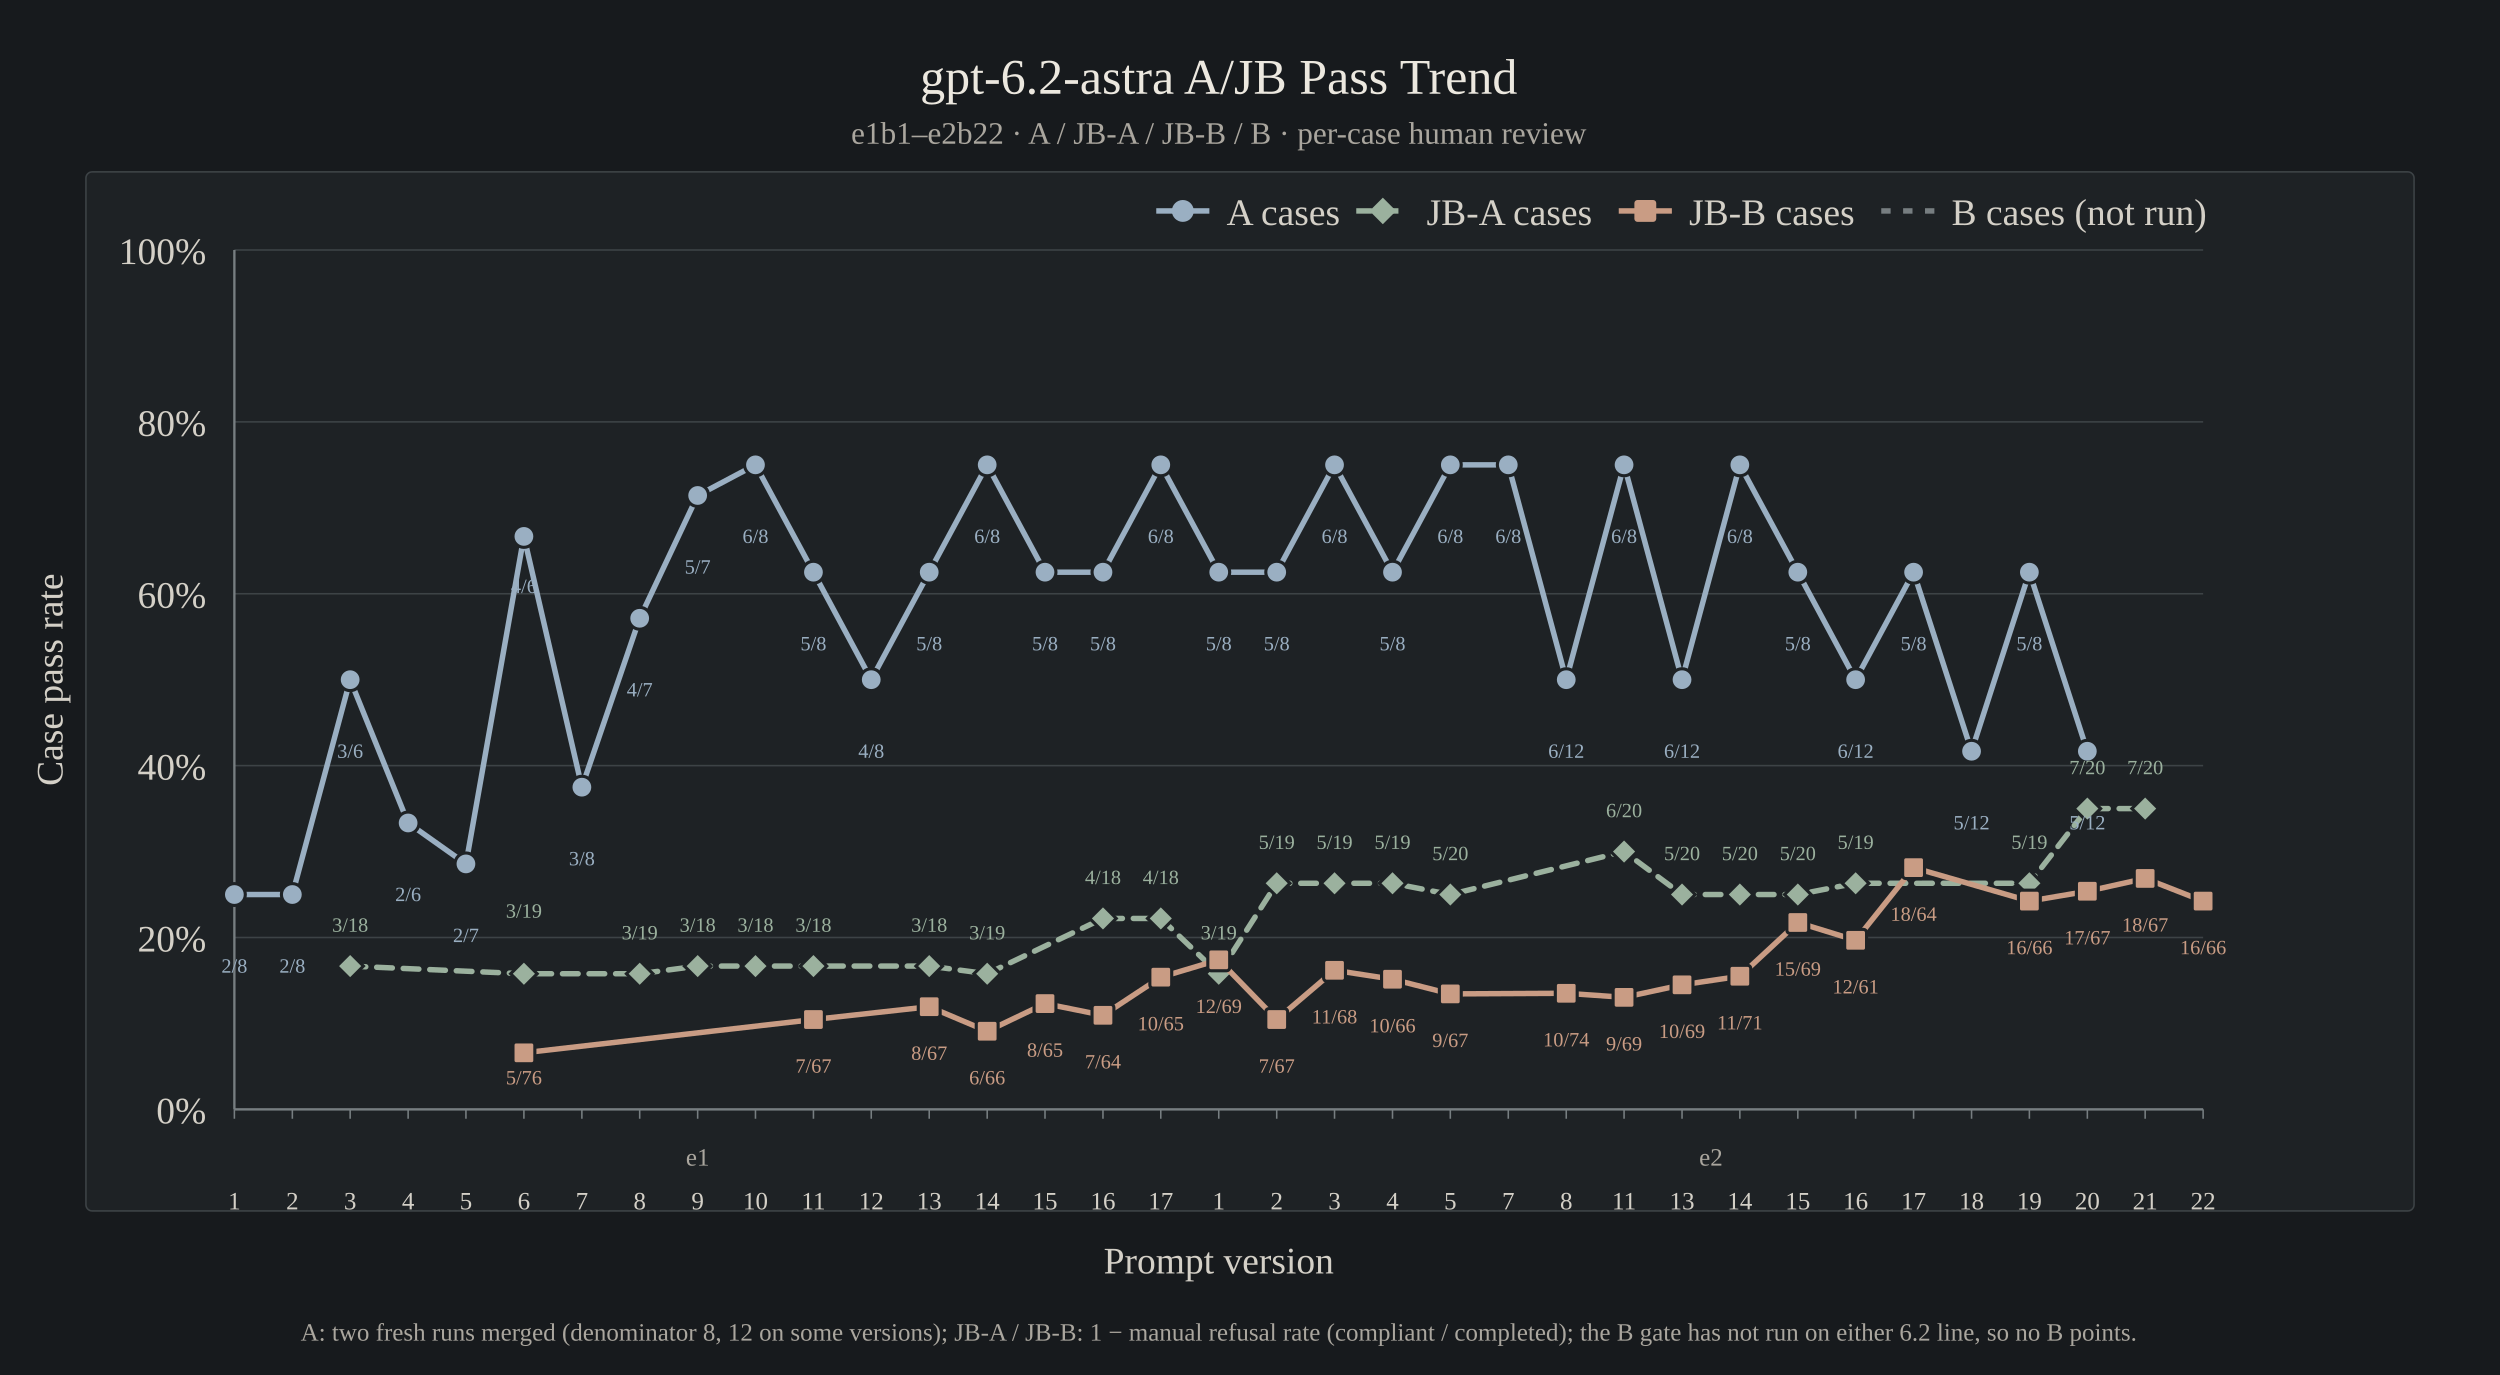
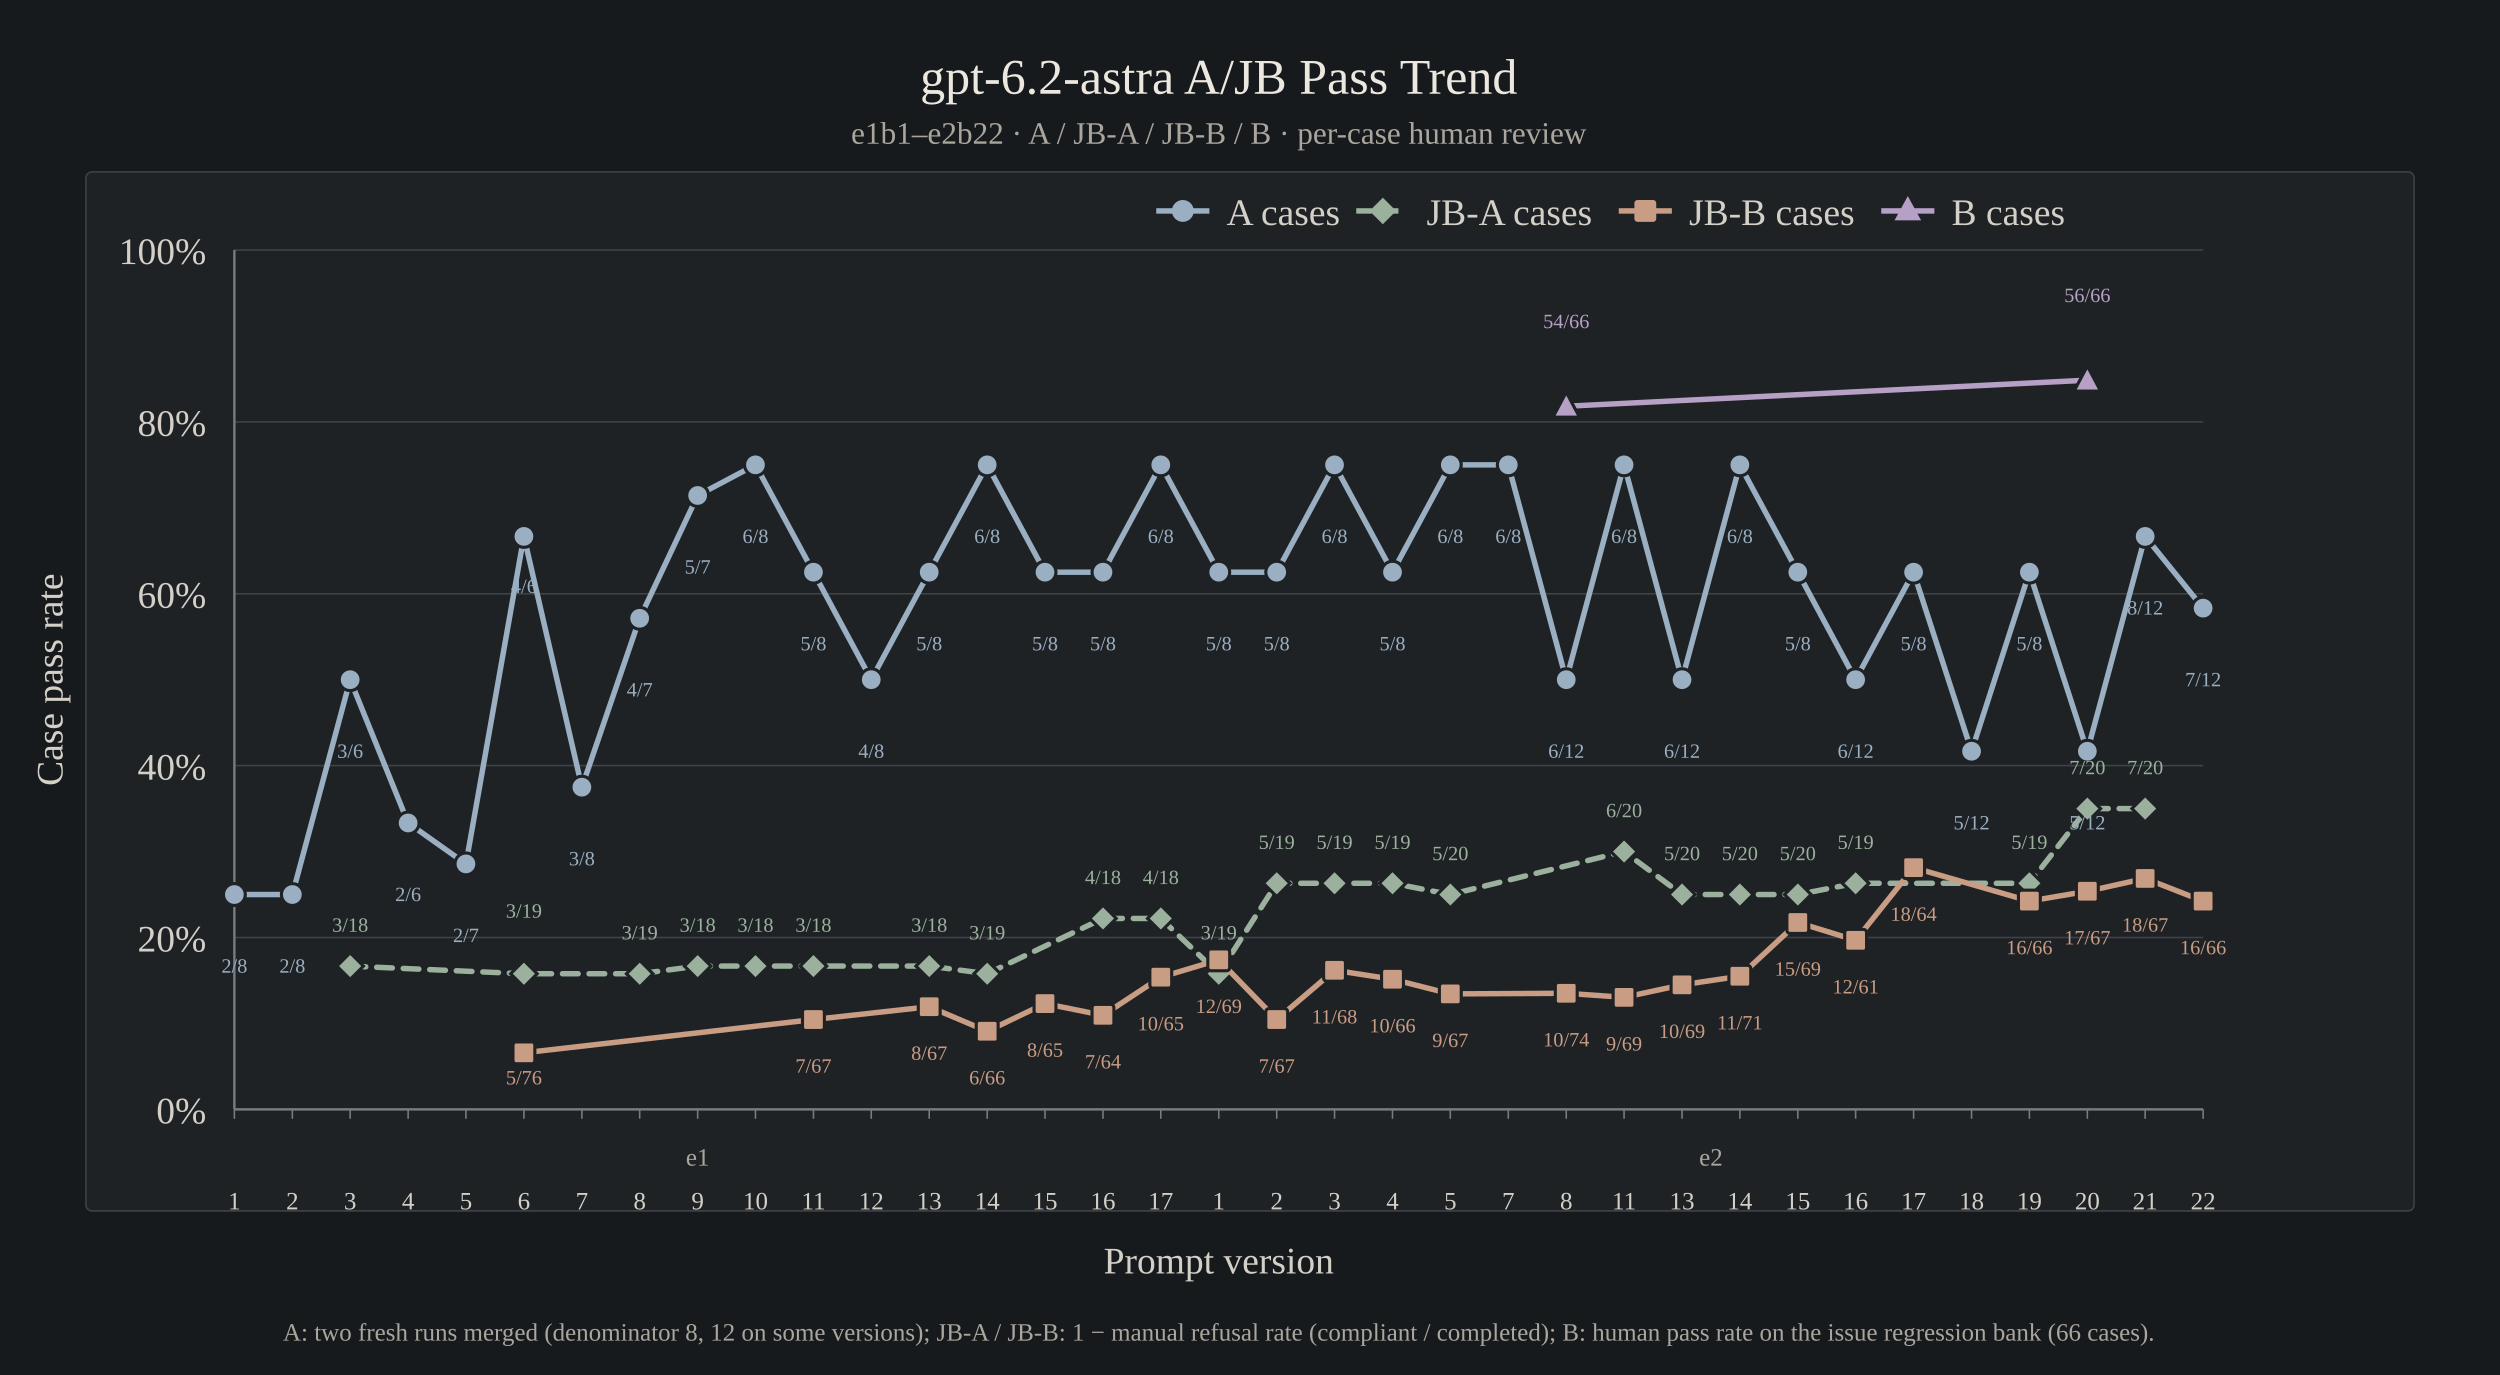
<svg xmlns="http://www.w3.org/2000/svg" width="1600" height="880" viewBox="0 0 1600 880" role="img" aria-labelledby="title desc">
  <rect width="1600" height="880" fill="#171A1D" />
  <rect x="55" y="110" width="1490" height="665" rx="4" fill="#1E2225" stroke="#3D4346" />
  <g font-family="Charter,Georgia,Times New Roman,STSong,Songti SC,Noto Serif CJK SC,serif">
    <text x="780" y="60" text-anchor="middle" font-size="32" font-weight="500" fill="#ECE8DF">gpt-6.2-astra A/JB Pass Trend</text>
    <text x="780" y="92" text-anchor="middle" font-size="20" fill="#AAA69E">e1b1–e2b22 · A / JB-A / JB-B / B · per-case human review</text>
    <line x1="150.0" y1="710.0" x2="1410.0" y2="710.0" stroke="#3D4346" stroke-width="1" />
    <text x="132" y="719.0" text-anchor="end" font-size="24" fill="#D4D0C7">0%</text>
    <line x1="150.0" y1="600.0" x2="1410.0" y2="600.0" stroke="#3D4346" stroke-width="1" />
    <text x="132" y="609.0" text-anchor="end" font-size="24" fill="#D4D0C7">20%</text>
    <line x1="150.0" y1="490.0" x2="1410.0" y2="490.0" stroke="#3D4346" stroke-width="1" />
    <text x="132" y="499.0" text-anchor="end" font-size="24" fill="#D4D0C7">40%</text>
    <line x1="150.0" y1="380.0" x2="1410.0" y2="380.0" stroke="#3D4346" stroke-width="1" />
    <text x="132" y="389.0" text-anchor="end" font-size="24" fill="#D4D0C7">60%</text>
    <line x1="150.0" y1="270.0" x2="1410.0" y2="270.0" stroke="#3D4346" stroke-width="1" />
    <text x="132" y="279.0" text-anchor="end" font-size="24" fill="#D4D0C7">80%</text>
    <line x1="150.0" y1="160.0" x2="1410.0" y2="160.0" stroke="#3D4346" stroke-width="1" />
    <text x="132" y="169.0" text-anchor="end" font-size="24" fill="#D4D0C7">100%</text>
    <line x1="150.0" y1="160.0" x2="150.0" y2="710.0" stroke="#777E81" stroke-width="1.5" />
    <line x1="150.0" y1="710.0" x2="1410.0" y2="710.0" stroke="#777E81" stroke-width="1.5" />
    <line x1="150.0" y1="710.0" x2="150.0" y2="716" stroke="#777E81" />
    <text x="150.0" y="774" text-anchor="middle" font-size="16" fill="#D4D0C7">1</text>
    <line x1="187.1" y1="710.0" x2="187.1" y2="716" stroke="#777E81" />
    <text x="187.1" y="774" text-anchor="middle" font-size="16" fill="#D4D0C7">2</text>
    <line x1="224.1" y1="710.0" x2="224.1" y2="716" stroke="#777E81" />
    <text x="224.1" y="774" text-anchor="middle" font-size="16" fill="#D4D0C7">3</text>
    <line x1="261.2" y1="710.0" x2="261.2" y2="716" stroke="#777E81" />
    <text x="261.2" y="774" text-anchor="middle" font-size="16" fill="#D4D0C7">4</text>
    <line x1="298.2" y1="710.0" x2="298.2" y2="716" stroke="#777E81" />
    <text x="298.2" y="774" text-anchor="middle" font-size="16" fill="#D4D0C7">5</text>
    <line x1="335.3" y1="710.0" x2="335.3" y2="716" stroke="#777E81" />
    <text x="335.3" y="774" text-anchor="middle" font-size="16" fill="#D4D0C7">6</text>
    <line x1="372.4" y1="710.0" x2="372.4" y2="716" stroke="#777E81" />
    <text x="372.4" y="774" text-anchor="middle" font-size="16" fill="#D4D0C7">7</text>
    <line x1="409.4" y1="710.0" x2="409.4" y2="716" stroke="#777E81" />
    <text x="409.4" y="774" text-anchor="middle" font-size="16" fill="#D4D0C7">8</text>
    <line x1="446.5" y1="710.0" x2="446.5" y2="716" stroke="#777E81" />
    <text x="446.5" y="774" text-anchor="middle" font-size="16" fill="#D4D0C7">9</text>
    <line x1="483.5" y1="710.0" x2="483.5" y2="716" stroke="#777E81" />
    <text x="483.5" y="774" text-anchor="middle" font-size="16" fill="#D4D0C7">10</text>
    <line x1="520.6" y1="710.0" x2="520.6" y2="716" stroke="#777E81" />
    <text x="520.6" y="774" text-anchor="middle" font-size="16" fill="#D4D0C7">11</text>
    <line x1="557.6" y1="710.0" x2="557.6" y2="716" stroke="#777E81" />
    <text x="557.6" y="774" text-anchor="middle" font-size="16" fill="#D4D0C7">12</text>
    <line x1="594.7" y1="710.0" x2="594.7" y2="716" stroke="#777E81" />
    <text x="594.7" y="774" text-anchor="middle" font-size="16" fill="#D4D0C7">13</text>
    <line x1="631.8" y1="710.0" x2="631.8" y2="716" stroke="#777E81" />
    <text x="631.8" y="774" text-anchor="middle" font-size="16" fill="#D4D0C7">14</text>
    <line x1="668.8" y1="710.0" x2="668.8" y2="716" stroke="#777E81" />
    <text x="668.8" y="774" text-anchor="middle" font-size="16" fill="#D4D0C7">15</text>
    <line x1="705.9" y1="710.0" x2="705.9" y2="716" stroke="#777E81" />
    <text x="705.9" y="774" text-anchor="middle" font-size="16" fill="#D4D0C7">16</text>
    <line x1="742.9" y1="710.0" x2="742.9" y2="716" stroke="#777E81" />
    <text x="742.9" y="774" text-anchor="middle" font-size="16" fill="#D4D0C7">17</text>
    <line x1="780.0" y1="710.0" x2="780.0" y2="716" stroke="#777E81" />
    <text x="780.0" y="774" text-anchor="middle" font-size="16" fill="#D4D0C7">1</text>
    <line x1="817.1" y1="710.0" x2="817.1" y2="716" stroke="#777E81" />
    <text x="817.1" y="774" text-anchor="middle" font-size="16" fill="#D4D0C7">2</text>
    <line x1="854.1" y1="710.0" x2="854.1" y2="716" stroke="#777E81" />
    <text x="854.1" y="774" text-anchor="middle" font-size="16" fill="#D4D0C7">3</text>
    <line x1="891.2" y1="710.0" x2="891.2" y2="716" stroke="#777E81" />
    <text x="891.2" y="774" text-anchor="middle" font-size="16" fill="#D4D0C7">4</text>
    <line x1="928.2" y1="710.0" x2="928.2" y2="716" stroke="#777E81" />
    <text x="928.2" y="774" text-anchor="middle" font-size="16" fill="#D4D0C7">5</text>
    <line x1="965.3" y1="710.0" x2="965.3" y2="716" stroke="#777E81" />
    <text x="965.3" y="774" text-anchor="middle" font-size="16" fill="#D4D0C7">7</text>
    <line x1="1002.4" y1="710.0" x2="1002.4" y2="716" stroke="#777E81" />
    <text x="1002.4" y="774" text-anchor="middle" font-size="16" fill="#D4D0C7">8</text>
    <line x1="1039.4" y1="710.0" x2="1039.4" y2="716" stroke="#777E81" />
    <text x="1039.4" y="774" text-anchor="middle" font-size="16" fill="#D4D0C7">11</text>
    <line x1="1076.5" y1="710.0" x2="1076.5" y2="716" stroke="#777E81" />
    <text x="1076.5" y="774" text-anchor="middle" font-size="16" fill="#D4D0C7">13</text>
    <line x1="1113.5" y1="710.0" x2="1113.5" y2="716" stroke="#777E81" />
    <text x="1113.5" y="774" text-anchor="middle" font-size="16" fill="#D4D0C7">14</text>
    <line x1="1150.6" y1="710.0" x2="1150.6" y2="716" stroke="#777E81" />
    <text x="1150.6" y="774" text-anchor="middle" font-size="16" fill="#D4D0C7">15</text>
    <line x1="1187.6" y1="710.0" x2="1187.6" y2="716" stroke="#777E81" />
    <text x="1187.6" y="774" text-anchor="middle" font-size="16" fill="#D4D0C7">16</text>
    <line x1="1224.7" y1="710.0" x2="1224.7" y2="716" stroke="#777E81" />
    <text x="1224.7" y="774" text-anchor="middle" font-size="16" fill="#D4D0C7">17</text>
    <line x1="1261.8" y1="710.0" x2="1261.8" y2="716" stroke="#777E81" />
    <text x="1261.8" y="774" text-anchor="middle" font-size="16" fill="#D4D0C7">18</text>
    <line x1="1298.8" y1="710.0" x2="1298.8" y2="716" stroke="#777E81" />
    <text x="1298.8" y="774" text-anchor="middle" font-size="16" fill="#D4D0C7">19</text>
    <line x1="1335.9" y1="710.0" x2="1335.9" y2="716" stroke="#777E81" />
    <text x="1335.9" y="774" text-anchor="middle" font-size="16" fill="#D4D0C7">20</text>
    <line x1="1372.9" y1="710.0" x2="1372.9" y2="716" stroke="#777E81" />
    <text x="1372.9" y="774" text-anchor="middle" font-size="16" fill="#D4D0C7">21</text>
    <line x1="1410.0" y1="710.0" x2="1410.0" y2="716" stroke="#777E81" />
    <text x="1410.0" y="774" text-anchor="middle" font-size="16" fill="#D4D0C7">22</text>
    <text x="446.5" y="746" text-anchor="middle" font-size="16" fill="#AAA69E">e1</text>
    <text x="1095.0" y="746" text-anchor="middle" font-size="16" fill="#AAA69E">e2</text>
    <text x="780" y="815" text-anchor="middle" font-size="24" fill="#D4D0C7">Prompt version</text>
    <text x="40" y="435" transform="rotate(-90 40 435)" text-anchor="middle" font-size="24" fill="#D4D0C7">Case pass rate</text>
-     <polyline points="150.0,572.5 187.1,572.5 224.1,435.0 261.2,526.7 298.2,552.9 335.3,343.3 372.4,503.8 409.4,395.7 446.5,317.1 483.5,297.5 520.6,366.2 557.6,435.0 594.7,366.2 631.8,297.5 668.8,366.2 705.9,366.2 742.9,297.5 780.0,366.2 817.1,366.2 854.1,297.5 891.2,366.2 928.2,297.5 965.3,297.5 1002.4,435.0 1039.4,297.5 1076.5,435.0 1113.5,297.5 1150.6,366.2 1187.6,435.0 1224.7,366.2 1261.8,480.8 1298.8,366.2 1335.9,480.8" fill="none" stroke="#9AAFC2" stroke-width="3.5" stroke-linecap="round" stroke-linejoin="round" />
+     <polyline points="150.0,572.5 187.1,572.5 224.1,435.0 261.2,526.7 298.2,552.9 335.3,343.3 372.4,503.8 409.4,395.7 446.5,317.1 483.5,297.5 520.6,366.2 557.6,435.0 594.7,366.2 631.8,297.5 668.8,366.2 705.9,366.2 742.9,297.5 780.0,366.2 817.1,366.2 854.1,297.5 891.2,366.2 928.2,297.5 965.3,297.5 1002.4,435.0 1039.4,297.5 1076.5,435.0 1113.5,297.5 1150.6,366.2 1187.6,435.0 1224.7,366.2 1261.8,480.8 1298.8,366.2 1335.9,480.8 1372.9,343.3 1410.0,389.2" fill="none" stroke="#9AAFC2" stroke-width="3.5" stroke-linecap="round" stroke-linejoin="round" />
    <circle cx="150.0" cy="572.5" r="7" fill="#9AAFC2" stroke="#1E2225" stroke-width="2" />
    <circle cx="187.1" cy="572.5" r="7" fill="#9AAFC2" stroke="#1E2225" stroke-width="2" />
    <circle cx="224.1" cy="435.0" r="7" fill="#9AAFC2" stroke="#1E2225" stroke-width="2" />
    <circle cx="261.2" cy="526.7" r="7" fill="#9AAFC2" stroke="#1E2225" stroke-width="2" />
    <circle cx="298.2" cy="552.9" r="7" fill="#9AAFC2" stroke="#1E2225" stroke-width="2" />
    <circle cx="335.3" cy="343.3" r="7" fill="#9AAFC2" stroke="#1E2225" stroke-width="2" />
    <circle cx="372.4" cy="503.8" r="7" fill="#9AAFC2" stroke="#1E2225" stroke-width="2" />
    <circle cx="409.4" cy="395.7" r="7" fill="#9AAFC2" stroke="#1E2225" stroke-width="2" />
    <circle cx="446.5" cy="317.1" r="7" fill="#9AAFC2" stroke="#1E2225" stroke-width="2" />
    <circle cx="483.5" cy="297.5" r="7" fill="#9AAFC2" stroke="#1E2225" stroke-width="2" />
    <circle cx="520.6" cy="366.2" r="7" fill="#9AAFC2" stroke="#1E2225" stroke-width="2" />
    <circle cx="557.6" cy="435.0" r="7" fill="#9AAFC2" stroke="#1E2225" stroke-width="2" />
    <circle cx="594.7" cy="366.2" r="7" fill="#9AAFC2" stroke="#1E2225" stroke-width="2" />
    <circle cx="631.8" cy="297.5" r="7" fill="#9AAFC2" stroke="#1E2225" stroke-width="2" />
    <circle cx="668.8" cy="366.2" r="7" fill="#9AAFC2" stroke="#1E2225" stroke-width="2" />
    <circle cx="705.9" cy="366.2" r="7" fill="#9AAFC2" stroke="#1E2225" stroke-width="2" />
    <circle cx="742.9" cy="297.5" r="7" fill="#9AAFC2" stroke="#1E2225" stroke-width="2" />
    <circle cx="780.0" cy="366.2" r="7" fill="#9AAFC2" stroke="#1E2225" stroke-width="2" />
    <circle cx="817.1" cy="366.2" r="7" fill="#9AAFC2" stroke="#1E2225" stroke-width="2" />
    <circle cx="854.1" cy="297.5" r="7" fill="#9AAFC2" stroke="#1E2225" stroke-width="2" />
    <circle cx="891.2" cy="366.2" r="7" fill="#9AAFC2" stroke="#1E2225" stroke-width="2" />
    <circle cx="928.2" cy="297.5" r="7" fill="#9AAFC2" stroke="#1E2225" stroke-width="2" />
    <circle cx="965.3" cy="297.5" r="7" fill="#9AAFC2" stroke="#1E2225" stroke-width="2" />
    <circle cx="1002.4" cy="435.0" r="7" fill="#9AAFC2" stroke="#1E2225" stroke-width="2" />
    <circle cx="1039.4" cy="297.5" r="7" fill="#9AAFC2" stroke="#1E2225" stroke-width="2" />
    <circle cx="1076.5" cy="435.0" r="7" fill="#9AAFC2" stroke="#1E2225" stroke-width="2" />
    <circle cx="1113.5" cy="297.5" r="7" fill="#9AAFC2" stroke="#1E2225" stroke-width="2" />
    <circle cx="1150.6" cy="366.2" r="7" fill="#9AAFC2" stroke="#1E2225" stroke-width="2" />
    <circle cx="1187.6" cy="435.0" r="7" fill="#9AAFC2" stroke="#1E2225" stroke-width="2" />
    <circle cx="1224.7" cy="366.2" r="7" fill="#9AAFC2" stroke="#1E2225" stroke-width="2" />
    <circle cx="1261.8" cy="480.8" r="7" fill="#9AAFC2" stroke="#1E2225" stroke-width="2" />
    <circle cx="1298.8" cy="366.2" r="7" fill="#9AAFC2" stroke="#1E2225" stroke-width="2" />
    <circle cx="1335.9" cy="480.8" r="7" fill="#9AAFC2" stroke="#1E2225" stroke-width="2" />
+     <circle cx="1372.9" cy="343.3" r="7" fill="#9AAFC2" stroke="#1E2225" stroke-width="2" />
+     <circle cx="1410.0" cy="389.2" r="7" fill="#9AAFC2" stroke="#1E2225" stroke-width="2" />
    <polyline points="224.1,618.3 335.3,623.2 409.4,623.2 446.5,618.3 483.5,618.3 520.6,618.3 594.7,618.3 631.8,623.2 705.9,587.8 742.9,587.8 780.0,623.2 817.1,565.3 854.1,565.3 891.2,565.3 928.2,572.5 1039.4,545.0 1076.5,572.5 1113.5,572.5 1150.6,572.5 1187.6,565.3 1298.8,565.3 1335.9,517.5 1372.9,517.5" fill="none" stroke="#9BB19E" stroke-width="3.5" stroke-linecap="round" stroke-linejoin="round" stroke-dasharray="10 7" />
    <polygon points="224.1,609.8 232.6,618.3 224.1,626.8 215.6,618.3" fill="#9BB19E" stroke="#1E2225" stroke-width="2" />
    <polygon points="335.3,614.7 343.8,623.2 335.3,631.7 326.8,623.2" fill="#9BB19E" stroke="#1E2225" stroke-width="2" />
    <polygon points="409.4,614.7 417.9,623.2 409.4,631.7 400.9,623.2" fill="#9BB19E" stroke="#1E2225" stroke-width="2" />
    <polygon points="446.5,609.8 455.0,618.3 446.5,626.8 438.0,618.3" fill="#9BB19E" stroke="#1E2225" stroke-width="2" />
    <polygon points="483.5,609.8 492.0,618.3 483.5,626.8 475.0,618.3" fill="#9BB19E" stroke="#1E2225" stroke-width="2" />
    <polygon points="520.6,609.8 529.1,618.3 520.6,626.8 512.1,618.3" fill="#9BB19E" stroke="#1E2225" stroke-width="2" />
    <polygon points="594.7,609.8 603.2,618.3 594.7,626.8 586.2,618.3" fill="#9BB19E" stroke="#1E2225" stroke-width="2" />
    <polygon points="631.8,614.7 640.3,623.2 631.8,631.7 623.3,623.2" fill="#9BB19E" stroke="#1E2225" stroke-width="2" />
    <polygon points="705.9,579.3 714.4,587.8 705.9,596.3 697.4,587.8" fill="#9BB19E" stroke="#1E2225" stroke-width="2" />
    <polygon points="742.9,579.3 751.4,587.8 742.9,596.3 734.4,587.8" fill="#9BB19E" stroke="#1E2225" stroke-width="2" />
    <polygon points="780.0,614.7 788.5,623.2 780.0,631.7 771.5,623.2" fill="#9BB19E" stroke="#1E2225" stroke-width="2" />
    <polygon points="817.1,556.8 825.6,565.3 817.1,573.8 808.6,565.3" fill="#9BB19E" stroke="#1E2225" stroke-width="2" />
    <polygon points="854.1,556.8 862.6,565.3 854.1,573.8 845.6,565.3" fill="#9BB19E" stroke="#1E2225" stroke-width="2" />
    <polygon points="891.2,556.8 899.7,565.3 891.2,573.8 882.7,565.3" fill="#9BB19E" stroke="#1E2225" stroke-width="2" />
    <polygon points="928.2,564.0 936.7,572.5 928.2,581.0 919.7,572.5" fill="#9BB19E" stroke="#1E2225" stroke-width="2" />
    <polygon points="1039.4,536.5 1047.9,545.0 1039.4,553.5 1030.9,545.0" fill="#9BB19E" stroke="#1E2225" stroke-width="2" />
    <polygon points="1076.5,564.0 1085.0,572.5 1076.5,581.0 1068.0,572.5" fill="#9BB19E" stroke="#1E2225" stroke-width="2" />
    <polygon points="1113.5,564.0 1122.0,572.5 1113.5,581.0 1105.0,572.5" fill="#9BB19E" stroke="#1E2225" stroke-width="2" />
    <polygon points="1150.6,564.0 1159.1,572.5 1150.6,581.0 1142.1,572.5" fill="#9BB19E" stroke="#1E2225" stroke-width="2" />
    <polygon points="1187.6,556.8 1196.1,565.3 1187.6,573.8 1179.1,565.3" fill="#9BB19E" stroke="#1E2225" stroke-width="2" />
    <polygon points="1298.8,556.8 1307.3,565.3 1298.8,573.8 1290.3,565.3" fill="#9BB19E" stroke="#1E2225" stroke-width="2" />
    <polygon points="1335.9,509.0 1344.4,517.5 1335.9,526.0 1327.4,517.5" fill="#9BB19E" stroke="#1E2225" stroke-width="2" />
    <polygon points="1372.9,509.0 1381.4,517.5 1372.9,526.0 1364.4,517.5" fill="#9BB19E" stroke="#1E2225" stroke-width="2" />
    <polyline points="335.3,673.8 520.6,652.5 594.7,644.3 631.8,660.0 668.8,642.3 705.9,649.8 742.9,625.4 780.0,614.3 817.1,652.5 854.1,621.0 891.2,626.7 928.2,636.1 1002.4,635.7 1039.4,638.3 1076.5,630.3 1113.5,624.8 1150.6,590.4 1187.6,601.8 1224.7,555.3 1298.8,576.7 1335.9,570.4 1372.9,562.2 1410.0,576.7" fill="none" stroke="#C99C84" stroke-width="3.5" stroke-linecap="round" stroke-linejoin="round" />
    <rect x="328.3" y="666.8" width="14" height="14" rx="2" fill="#C99C84" stroke="#1E2225" stroke-width="2" />
    <rect x="513.6" y="645.5" width="14" height="14" rx="2" fill="#C99C84" stroke="#1E2225" stroke-width="2" />
    <rect x="587.7" y="637.3" width="14" height="14" rx="2" fill="#C99C84" stroke="#1E2225" stroke-width="2" />
    <rect x="624.8" y="653.0" width="14" height="14" rx="2" fill="#C99C84" stroke="#1E2225" stroke-width="2" />
    <rect x="661.8" y="635.3" width="14" height="14" rx="2" fill="#C99C84" stroke="#1E2225" stroke-width="2" />
    <rect x="698.9" y="642.8" width="14" height="14" rx="2" fill="#C99C84" stroke="#1E2225" stroke-width="2" />
    <rect x="735.9" y="618.4" width="14" height="14" rx="2" fill="#C99C84" stroke="#1E2225" stroke-width="2" />
    <rect x="773.0" y="607.3" width="14" height="14" rx="2" fill="#C99C84" stroke="#1E2225" stroke-width="2" />
    <rect x="810.1" y="645.5" width="14" height="14" rx="2" fill="#C99C84" stroke="#1E2225" stroke-width="2" />
    <rect x="847.1" y="614.0" width="14" height="14" rx="2" fill="#C99C84" stroke="#1E2225" stroke-width="2" />
    <rect x="884.2" y="619.7" width="14" height="14" rx="2" fill="#C99C84" stroke="#1E2225" stroke-width="2" />
    <rect x="921.2" y="629.1" width="14" height="14" rx="2" fill="#C99C84" stroke="#1E2225" stroke-width="2" />
    <rect x="995.4" y="628.7" width="14" height="14" rx="2" fill="#C99C84" stroke="#1E2225" stroke-width="2" />
    <rect x="1032.4" y="631.3" width="14" height="14" rx="2" fill="#C99C84" stroke="#1E2225" stroke-width="2" />
    <rect x="1069.5" y="623.3" width="14" height="14" rx="2" fill="#C99C84" stroke="#1E2225" stroke-width="2" />
    <rect x="1106.5" y="617.8" width="14" height="14" rx="2" fill="#C99C84" stroke="#1E2225" stroke-width="2" />
    <rect x="1143.6" y="583.4" width="14" height="14" rx="2" fill="#C99C84" stroke="#1E2225" stroke-width="2" />
    <rect x="1180.6" y="594.8" width="14" height="14" rx="2" fill="#C99C84" stroke="#1E2225" stroke-width="2" />
    <rect x="1217.7" y="548.3" width="14" height="14" rx="2" fill="#C99C84" stroke="#1E2225" stroke-width="2" />
    <rect x="1291.8" y="569.7" width="14" height="14" rx="2" fill="#C99C84" stroke="#1E2225" stroke-width="2" />
    <rect x="1328.9" y="563.4" width="14" height="14" rx="2" fill="#C99C84" stroke="#1E2225" stroke-width="2" />
    <rect x="1365.9" y="555.2" width="14" height="14" rx="2" fill="#C99C84" stroke="#1E2225" stroke-width="2" />
    <rect x="1403.0" y="569.7" width="14" height="14" rx="2" fill="#C99C84" stroke="#1E2225" stroke-width="2" />
+     <polyline points="1002.4,260.0 1335.9,243.3" fill="none" stroke="#B7A0C5" stroke-width="3.5" stroke-linecap="round" stroke-linejoin="round" />
+     <polygon points="1002.4,251.0 1010.9,267.0 993.9,267.0" fill="#B7A0C5" stroke="#1E2225" stroke-width="2" />
+     <polygon points="1335.9,234.3 1344.4,250.3 1327.4,250.3" fill="#B7A0C5" stroke="#1E2225" stroke-width="2" />
    <text x="150.0" y="622.5" text-anchor="middle" font-size="13" font-weight="500" fill="#9AAFC2">2/8</text>
    <text x="187.1" y="622.5" text-anchor="middle" font-size="13" font-weight="500" fill="#9AAFC2">2/8</text>
    <text x="224.1" y="485.0" text-anchor="middle" font-size="13" font-weight="500" fill="#9AAFC2">3/6</text>
    <text x="224.1" y="596.3" text-anchor="middle" font-size="13" font-weight="500" fill="#9BB19E">3/18</text>
    <text x="261.2" y="576.7" text-anchor="middle" font-size="13" font-weight="500" fill="#9AAFC2">2/6</text>
    <text x="298.2" y="602.9" text-anchor="middle" font-size="13" font-weight="500" fill="#9AAFC2">2/7</text>
    <text x="335.3" y="379.5" text-anchor="middle" font-size="13" font-weight="500" fill="#9AAFC2">4/6</text>
    <text x="335.3" y="587.3" text-anchor="middle" font-size="13" font-weight="500" fill="#9BB19E">3/19</text>
    <text x="335.3" y="694.0" text-anchor="middle" font-size="13" font-weight="500" fill="#C99C84">5/76</text>
    <text x="372.4" y="553.8" text-anchor="middle" font-size="13" font-weight="500" fill="#9AAFC2">3/8</text>
    <text x="409.4" y="445.7" text-anchor="middle" font-size="13" font-weight="500" fill="#9AAFC2">4/7</text>
    <text x="409.4" y="601.2" text-anchor="middle" font-size="13" font-weight="500" fill="#9BB19E">3/19</text>
    <text x="446.5" y="367.1" text-anchor="middle" font-size="13" font-weight="500" fill="#9AAFC2">5/7</text>
    <text x="446.5" y="596.3" text-anchor="middle" font-size="13" font-weight="500" fill="#9BB19E">3/18</text>
    <text x="483.5" y="347.5" text-anchor="middle" font-size="13" font-weight="500" fill="#9AAFC2">6/8</text>
    <text x="483.5" y="596.3" text-anchor="middle" font-size="13" font-weight="500" fill="#9BB19E">3/18</text>
    <text x="520.6" y="416.2" text-anchor="middle" font-size="13" font-weight="500" fill="#9AAFC2">5/8</text>
    <text x="520.6" y="596.3" text-anchor="middle" font-size="13" font-weight="500" fill="#9BB19E">3/18</text>
    <text x="520.6" y="686.5" text-anchor="middle" font-size="13" font-weight="500" fill="#C99C84">7/67</text>
    <text x="557.6" y="485.0" text-anchor="middle" font-size="13" font-weight="500" fill="#9AAFC2">4/8</text>
    <text x="594.7" y="416.2" text-anchor="middle" font-size="13" font-weight="500" fill="#9AAFC2">5/8</text>
    <text x="594.7" y="596.3" text-anchor="middle" font-size="13" font-weight="500" fill="#9BB19E">3/18</text>
    <text x="594.7" y="678.3" text-anchor="middle" font-size="13" font-weight="500" fill="#C99C84">8/67</text>
    <text x="631.8" y="347.5" text-anchor="middle" font-size="13" font-weight="500" fill="#9AAFC2">6/8</text>
    <text x="631.8" y="601.2" text-anchor="middle" font-size="13" font-weight="500" fill="#9BB19E">3/19</text>
    <text x="631.8" y="694.0" text-anchor="middle" font-size="13" font-weight="500" fill="#C99C84">6/66</text>
    <text x="668.8" y="416.2" text-anchor="middle" font-size="13" font-weight="500" fill="#9AAFC2">5/8</text>
    <text x="668.8" y="676.3" text-anchor="middle" font-size="13" font-weight="500" fill="#C99C84">8/65</text>
    <text x="705.9" y="416.2" text-anchor="middle" font-size="13" font-weight="500" fill="#9AAFC2">5/8</text>
    <text x="705.9" y="565.8" text-anchor="middle" font-size="13" font-weight="500" fill="#9BB19E">4/18</text>
    <text x="705.9" y="683.8" text-anchor="middle" font-size="13" font-weight="500" fill="#C99C84">7/64</text>
    <text x="742.9" y="347.5" text-anchor="middle" font-size="13" font-weight="500" fill="#9AAFC2">6/8</text>
    <text x="742.9" y="565.8" text-anchor="middle" font-size="13" font-weight="500" fill="#9BB19E">4/18</text>
    <text x="742.9" y="659.4" text-anchor="middle" font-size="13" font-weight="500" fill="#C99C84">10/65</text>
    <text x="780.0" y="416.2" text-anchor="middle" font-size="13" font-weight="500" fill="#9AAFC2">5/8</text>
    <text x="780.0" y="601.2" text-anchor="middle" font-size="13" font-weight="500" fill="#9BB19E">3/19</text>
    <text x="780.0" y="648.3" text-anchor="middle" font-size="13" font-weight="500" fill="#C99C84">12/69</text>
    <text x="817.1" y="416.2" text-anchor="middle" font-size="13" font-weight="500" fill="#9AAFC2">5/8</text>
    <text x="817.1" y="543.3" text-anchor="middle" font-size="13" font-weight="500" fill="#9BB19E">5/19</text>
    <text x="817.1" y="686.5" text-anchor="middle" font-size="13" font-weight="500" fill="#C99C84">7/67</text>
    <text x="854.1" y="347.5" text-anchor="middle" font-size="13" font-weight="500" fill="#9AAFC2">6/8</text>
    <text x="854.1" y="543.3" text-anchor="middle" font-size="13" font-weight="500" fill="#9BB19E">5/19</text>
    <text x="854.1" y="655.0" text-anchor="middle" font-size="13" font-weight="500" fill="#C99C84">11/68</text>
    <text x="891.2" y="416.2" text-anchor="middle" font-size="13" font-weight="500" fill="#9AAFC2">5/8</text>
    <text x="891.2" y="543.3" text-anchor="middle" font-size="13" font-weight="500" fill="#9BB19E">5/19</text>
    <text x="891.2" y="660.7" text-anchor="middle" font-size="13" font-weight="500" fill="#C99C84">10/66</text>
    <text x="928.2" y="347.5" text-anchor="middle" font-size="13" font-weight="500" fill="#9AAFC2">6/8</text>
    <text x="928.2" y="550.5" text-anchor="middle" font-size="13" font-weight="500" fill="#9BB19E">5/20</text>
    <text x="928.2" y="670.1" text-anchor="middle" font-size="13" font-weight="500" fill="#C99C84">9/67</text>
    <text x="965.3" y="347.5" text-anchor="middle" font-size="13" font-weight="500" fill="#9AAFC2">6/8</text>
+     <text x="1002.4" y="210.0" text-anchor="middle" font-size="13" font-weight="500" fill="#B7A0C5">54/66</text>
    <text x="1002.4" y="485.0" text-anchor="middle" font-size="13" font-weight="500" fill="#9AAFC2">6/12</text>
    <text x="1002.4" y="669.7" text-anchor="middle" font-size="13" font-weight="500" fill="#C99C84">10/74</text>
    <text x="1039.4" y="347.5" text-anchor="middle" font-size="13" font-weight="500" fill="#9AAFC2">6/8</text>
    <text x="1039.4" y="523.0" text-anchor="middle" font-size="13" font-weight="500" fill="#9BB19E">6/20</text>
    <text x="1039.4" y="672.3" text-anchor="middle" font-size="13" font-weight="500" fill="#C99C84">9/69</text>
    <text x="1076.5" y="485.0" text-anchor="middle" font-size="13" font-weight="500" fill="#9AAFC2">6/12</text>
    <text x="1076.5" y="550.5" text-anchor="middle" font-size="13" font-weight="500" fill="#9BB19E">5/20</text>
    <text x="1076.5" y="664.3" text-anchor="middle" font-size="13" font-weight="500" fill="#C99C84">10/69</text>
    <text x="1113.5" y="347.5" text-anchor="middle" font-size="13" font-weight="500" fill="#9AAFC2">6/8</text>
    <text x="1113.5" y="550.5" text-anchor="middle" font-size="13" font-weight="500" fill="#9BB19E">5/20</text>
    <text x="1113.5" y="658.8" text-anchor="middle" font-size="13" font-weight="500" fill="#C99C84">11/71</text>
    <text x="1150.6" y="416.2" text-anchor="middle" font-size="13" font-weight="500" fill="#9AAFC2">5/8</text>
    <text x="1150.6" y="550.5" text-anchor="middle" font-size="13" font-weight="500" fill="#9BB19E">5/20</text>
    <text x="1150.6" y="624.4" text-anchor="middle" font-size="13" font-weight="500" fill="#C99C84">15/69</text>
    <text x="1187.6" y="485.0" text-anchor="middle" font-size="13" font-weight="500" fill="#9AAFC2">6/12</text>
    <text x="1187.6" y="543.3" text-anchor="middle" font-size="13" font-weight="500" fill="#9BB19E">5/19</text>
    <text x="1187.6" y="635.8" text-anchor="middle" font-size="13" font-weight="500" fill="#C99C84">12/61</text>
    <text x="1224.7" y="416.2" text-anchor="middle" font-size="13" font-weight="500" fill="#9AAFC2">5/8</text>
    <text x="1224.7" y="589.3" text-anchor="middle" font-size="13" font-weight="500" fill="#C99C84">18/64</text>
    <text x="1261.8" y="530.8" text-anchor="middle" font-size="13" font-weight="500" fill="#9AAFC2">5/12</text>
    <text x="1298.8" y="416.2" text-anchor="middle" font-size="13" font-weight="500" fill="#9AAFC2">5/8</text>
    <text x="1298.8" y="543.3" text-anchor="middle" font-size="13" font-weight="500" fill="#9BB19E">5/19</text>
    <text x="1298.8" y="610.7" text-anchor="middle" font-size="13" font-weight="500" fill="#C99C84">16/66</text>
+     <text x="1335.9" y="193.3" text-anchor="middle" font-size="13" font-weight="500" fill="#B7A0C5">56/66</text>
    <text x="1335.9" y="495.5" text-anchor="middle" font-size="13" font-weight="500" fill="#9BB19E">7/20</text>
    <text x="1335.9" y="530.8" text-anchor="middle" font-size="13" font-weight="500" fill="#9AAFC2">5/12</text>
    <text x="1335.9" y="604.4" text-anchor="middle" font-size="13" font-weight="500" fill="#C99C84">17/67</text>
+     <text x="1372.9" y="393.3" text-anchor="middle" font-size="13" font-weight="500" fill="#9AAFC2">8/12</text>
    <text x="1372.9" y="495.5" text-anchor="middle" font-size="13" font-weight="500" fill="#9BB19E">7/20</text>
    <text x="1372.9" y="596.2" text-anchor="middle" font-size="13" font-weight="500" fill="#C99C84">18/67</text>
+     <text x="1410.0" y="439.2" text-anchor="middle" font-size="13" font-weight="500" fill="#9AAFC2">7/12</text>
    <text x="1410.0" y="610.7" text-anchor="middle" font-size="13" font-weight="500" fill="#C99C84">16/66</text>
    <line x1="740.0" y1="135" x2="774.0" y2="135" stroke="#9AAFC2" stroke-width="3.5" />
    <circle cx="757.0" cy="135" r="7" fill="#9AAFC2" />
    <text x="785.0" y="144" font-size="24" fill="#D4D0C7">A cases</text>
    <line x1="868.0" y1="135" x2="902.0" y2="135" stroke="#9BB19E" stroke-width="3.5" stroke-dasharray="10 7" />
    <polygon points="885.0,126.5 893.5,135 885.0,143.5 876.5,135" fill="#9BB19E" />
    <text x="913.0" y="144" font-size="24" fill="#D4D0C7">JB-A cases</text>
    <line x1="1036.0" y1="135" x2="1070.0" y2="135" stroke="#C99C84" stroke-width="3.5" />
    <rect x="1046.0" y="128" width="14" height="14" rx="2" fill="#C99C84" />
    <text x="1081.0" y="144" font-size="24" fill="#D4D0C7">JB-B cases</text>
-     <line x1="1204.0" y1="135" x2="1238.0" y2="135" stroke="#777E81" stroke-width="3.5" stroke-dasharray="6 8" />
-     <text x="1249.0" y="144" font-size="24" fill="#D4D0C7">B cases (not run)</text>
-     <text x="780" y="858" text-anchor="middle" font-size="16" fill="#AAA69E">A: two fresh runs merged (denominator 8, 12 on some versions); JB-A / JB-B: 1 − manual refusal rate (compliant / completed); the B gate has not run on either 6.2 line, so no B points.</text>
+     <line x1="1204.0" y1="135" x2="1238.0" y2="135" stroke="#B7A0C5" stroke-width="3.5" />
+     <polygon points="1221.0,125.5 1229.5,141 1212.5,141" fill="#B7A0C5" />
+     <text x="1249.0" y="144" font-size="24" fill="#D4D0C7">B cases</text>
+     <text x="780" y="858" text-anchor="middle" font-size="16" fill="#AAA69E">A: two fresh runs merged (denominator 8, 12 on some versions); JB-A / JB-B: 1 − manual refusal rate (compliant / completed); B: human pass rate on the issue regression bank (66 cases).</text>
  </g>
</svg>
